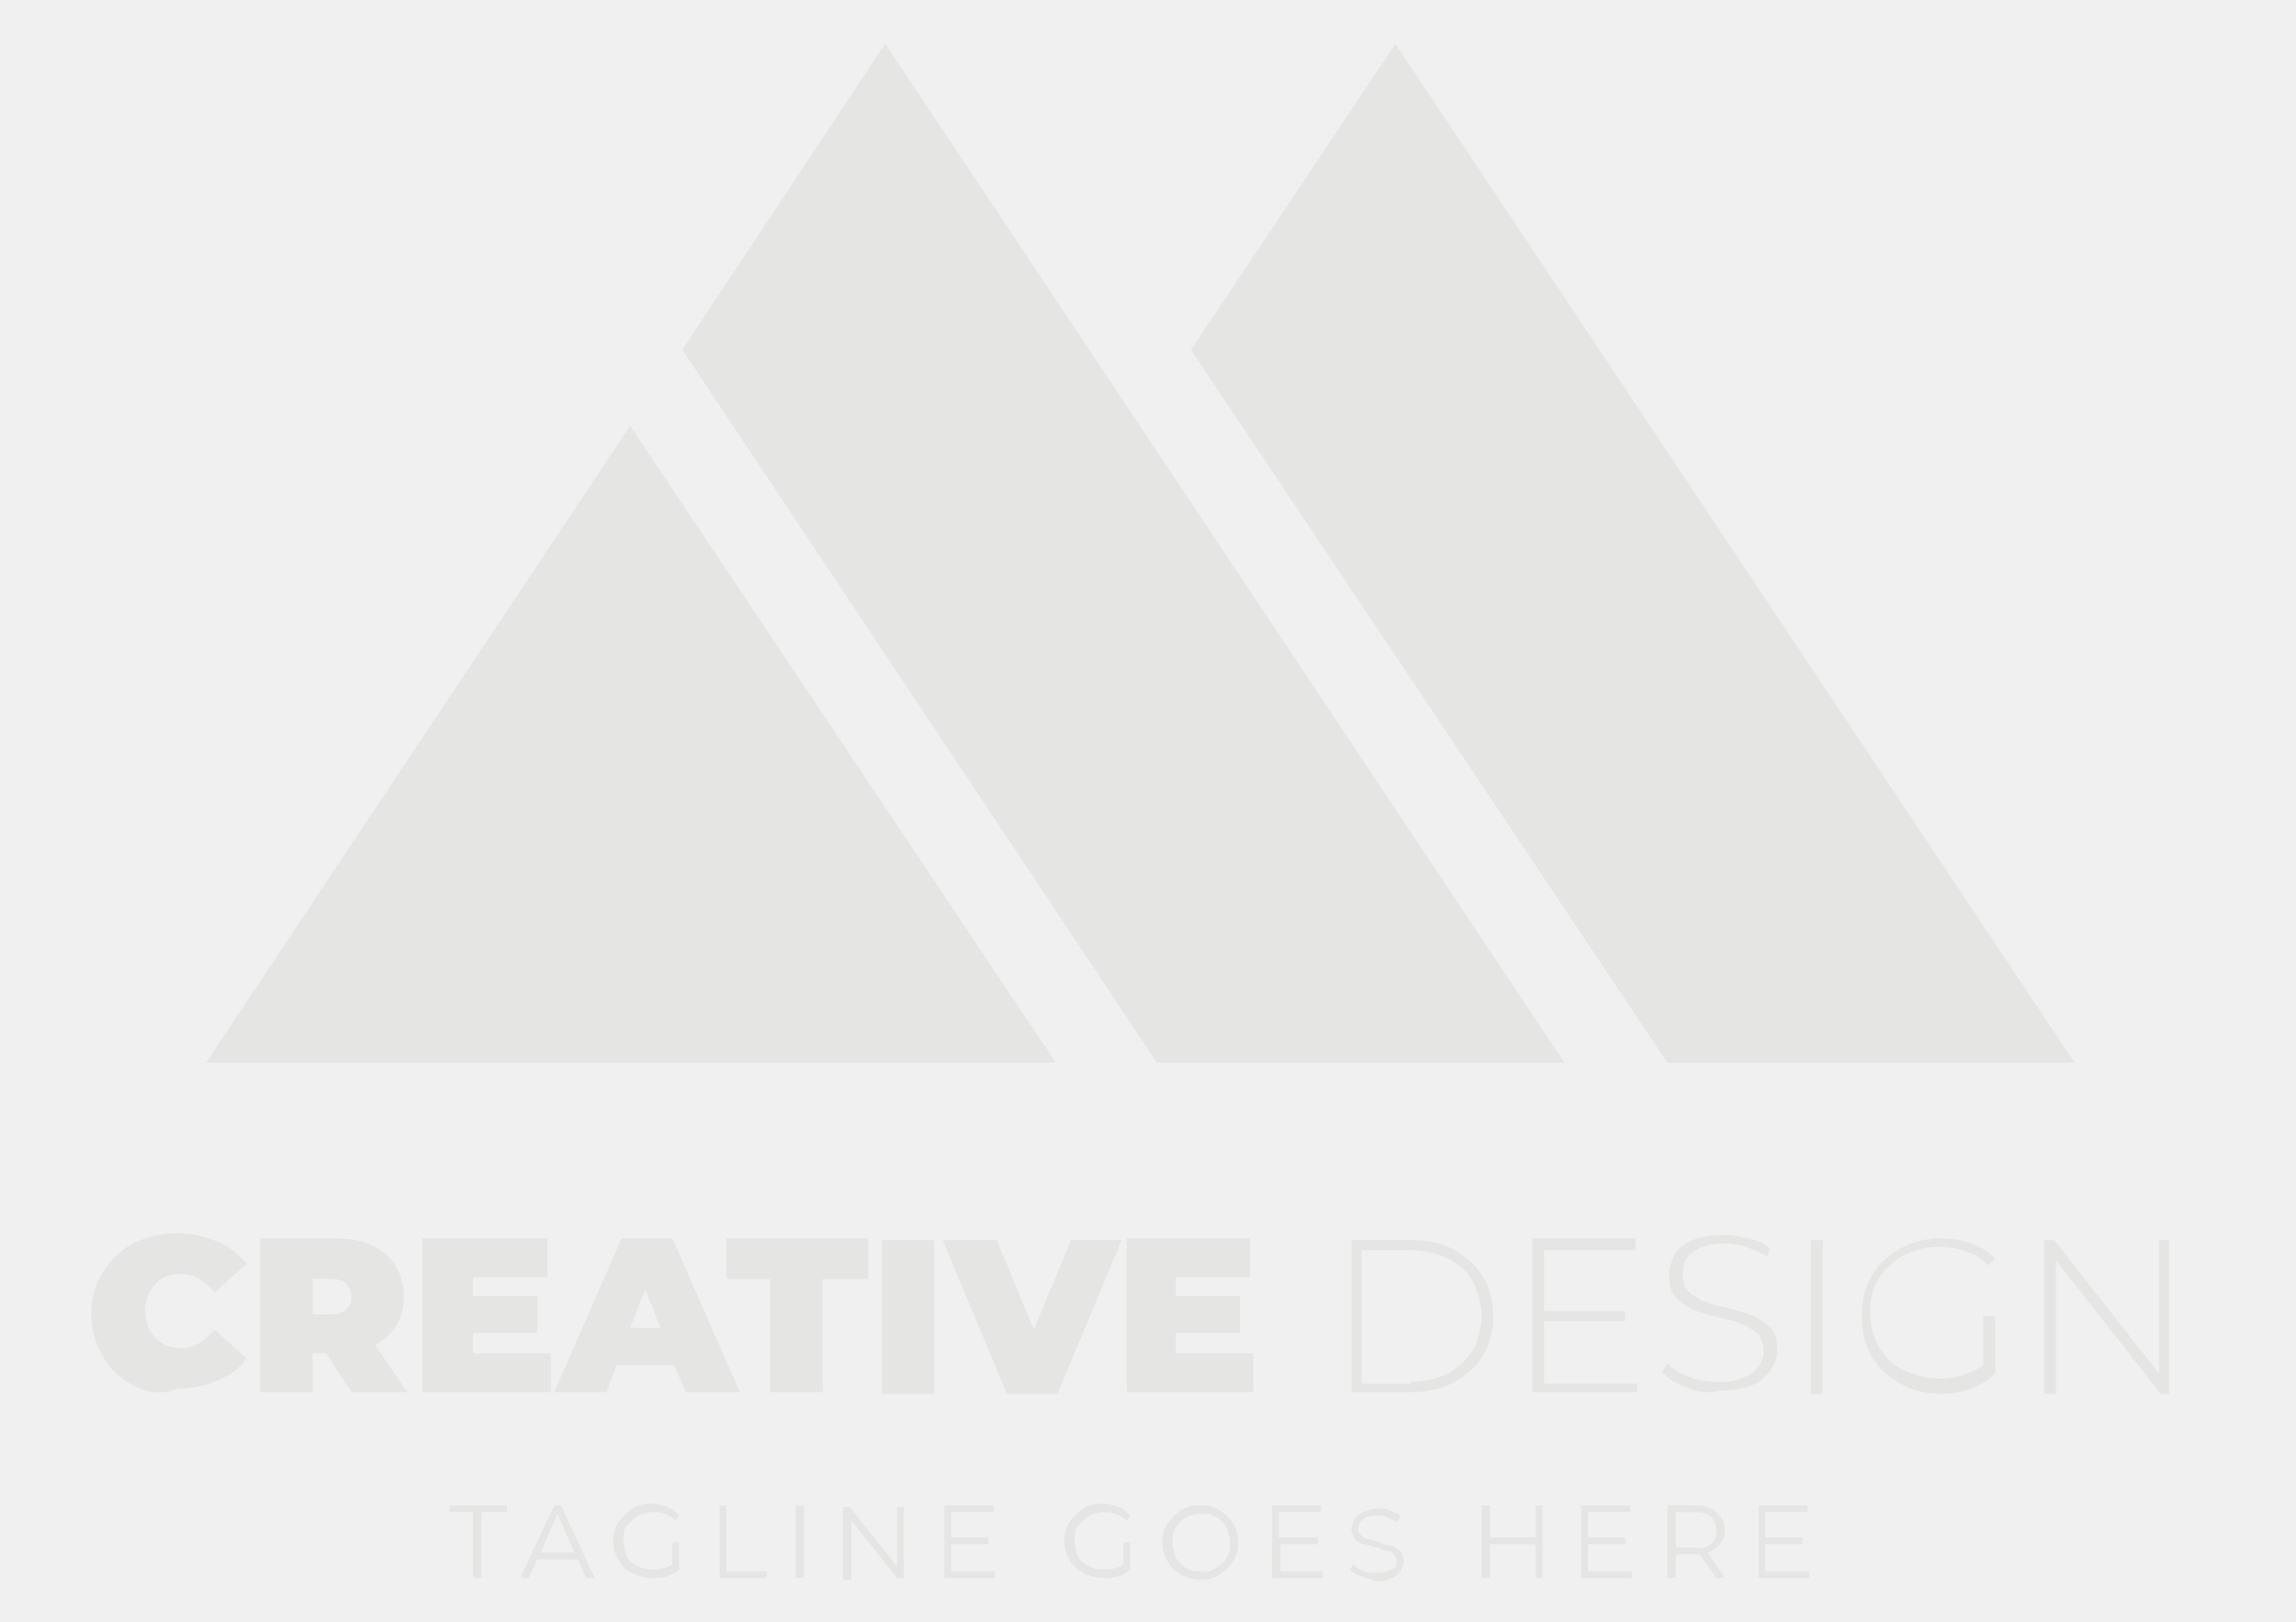
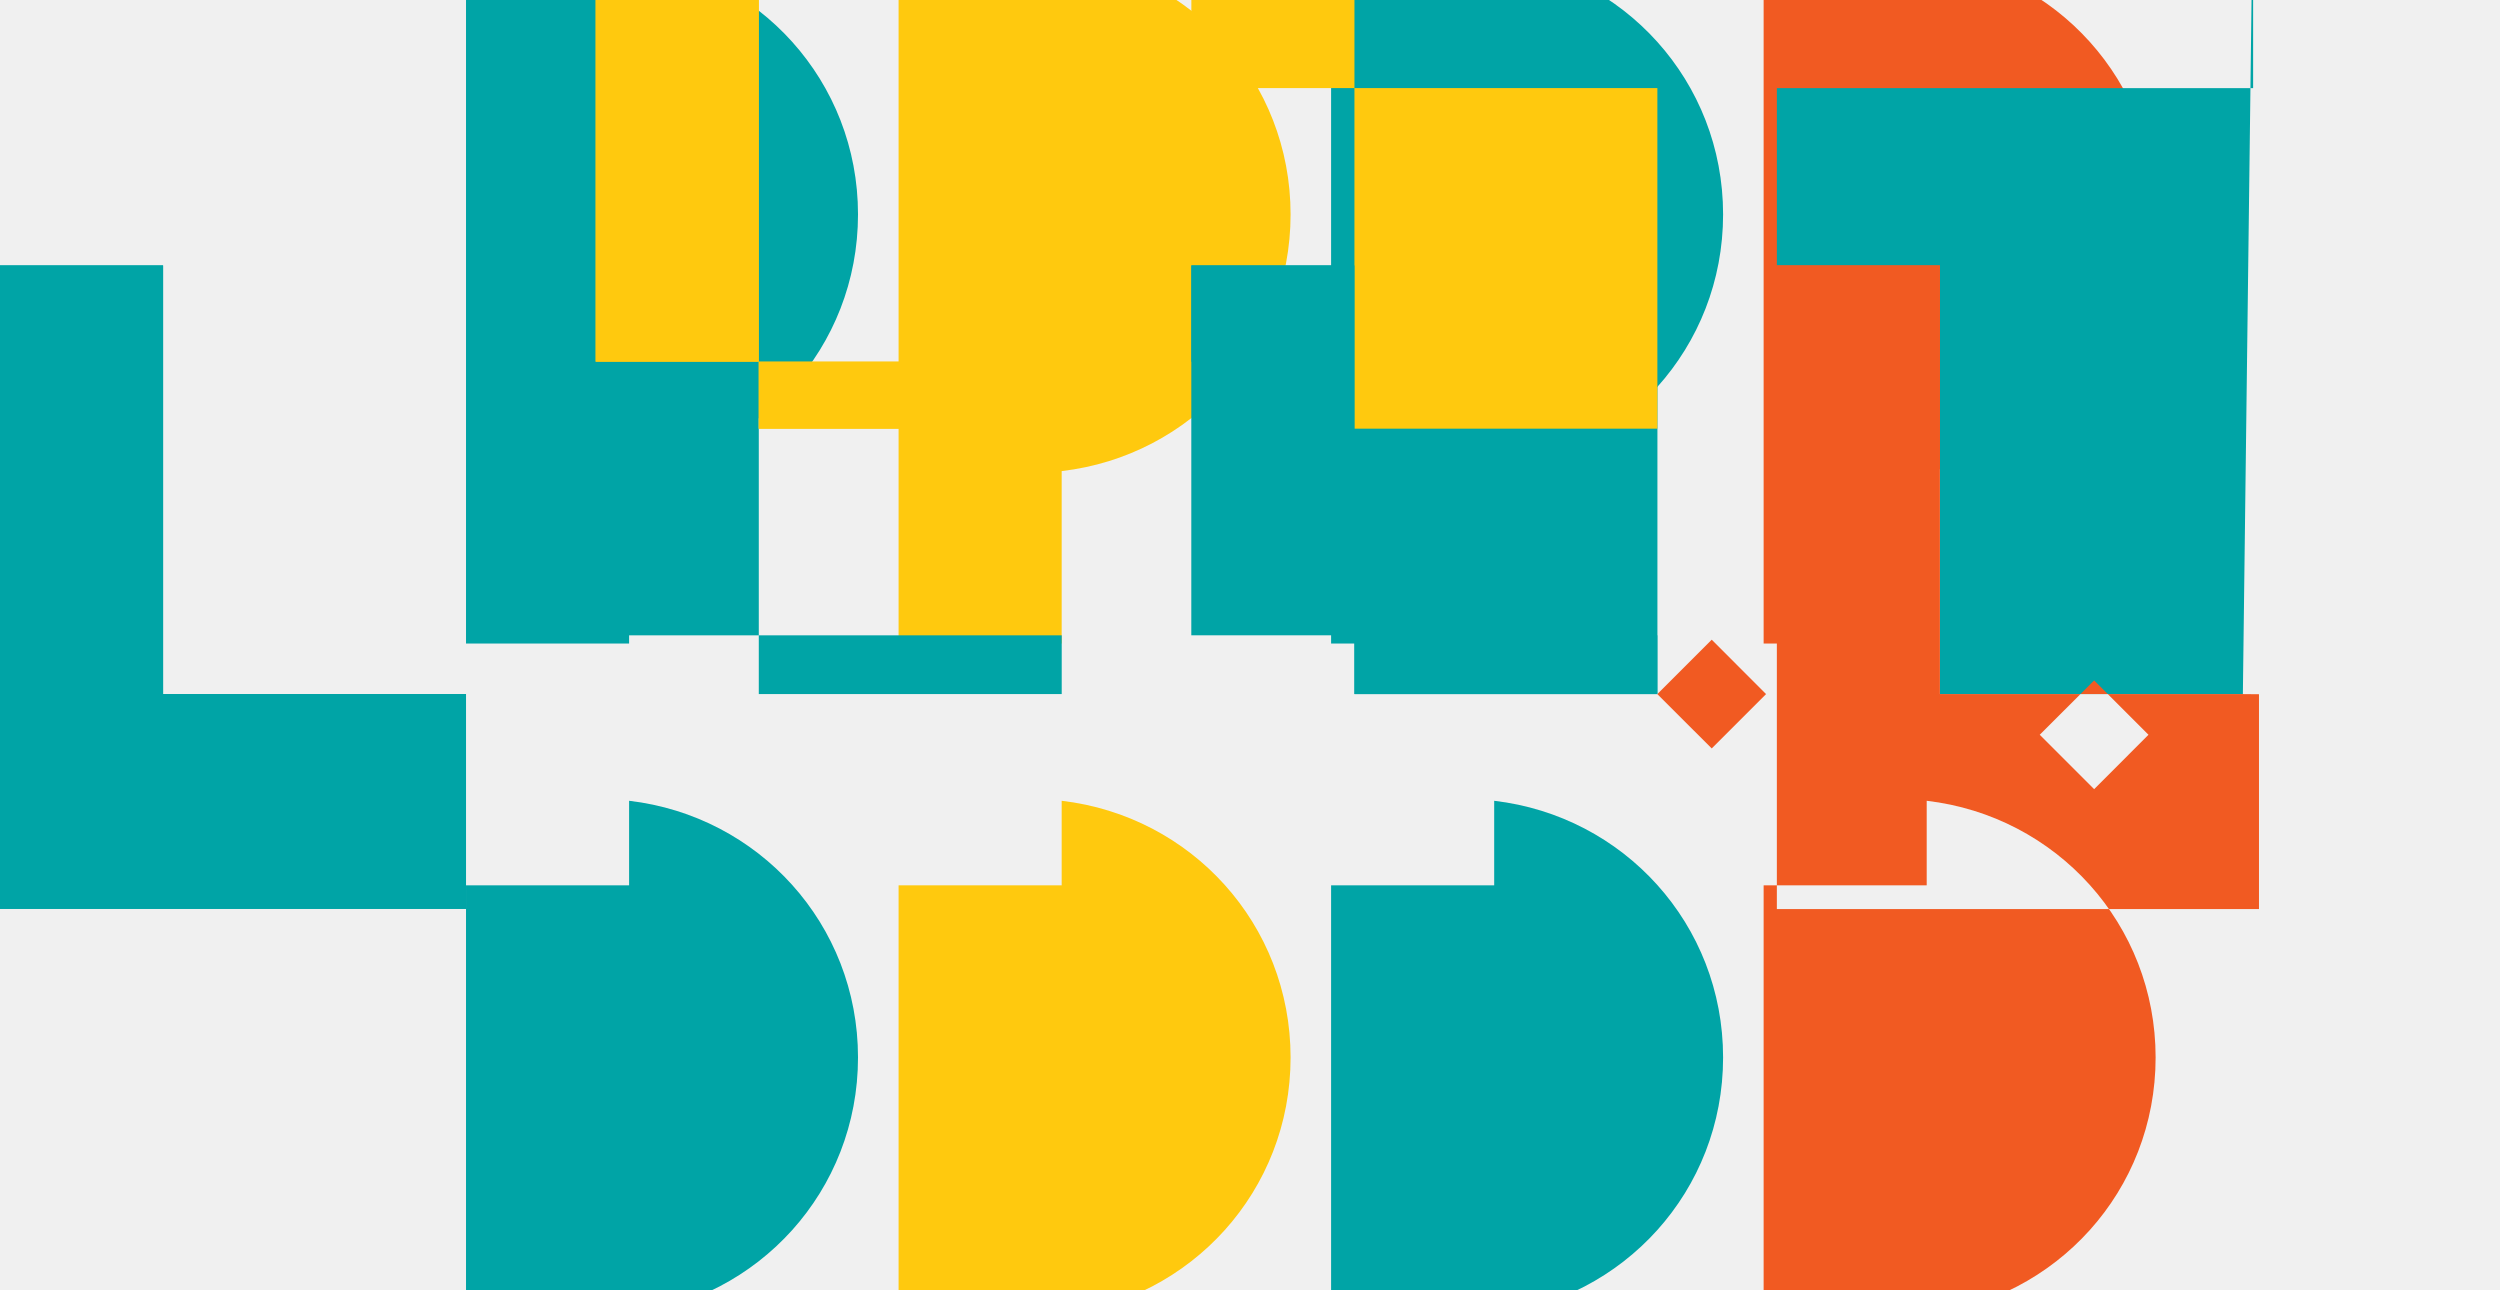
- <svg xmlns="http://www.w3.org/2000/svg" width="126" height="89" viewBox="0 0 126 89" fill="none">
-   <path d="M34.58 23.363L57.943 58.314H11.31L34.58 23.363Z" fill="#E5E5E4" />
-   <path d="M85.848 58.314H63.505L37.454 19.191L48.579 2.411L85.848 58.314Z" fill="#E5E5E4" />
-   <path d="M113.846 58.314H91.503L65.359 19.191L76.577 2.411L113.846 58.314Z" fill="#E5E5E4" />
-   <path d="M85.848 58.314H63.505L37.454 19.191L48.579 2.411L85.848 58.314Z" fill="#E5E5E4" />
-   <path d="M7.324 76.021C6.582 75.65 6.026 75.094 5.655 74.445C5.284 73.796 5.006 73.054 5.006 72.127C5.006 71.2 5.192 70.551 5.655 69.809C6.026 69.161 6.582 68.604 7.324 68.234C8.066 67.863 8.807 67.677 9.734 67.677C10.569 67.677 11.31 67.863 11.959 68.141C12.608 68.419 13.165 68.882 13.535 69.346L11.774 70.922C11.218 70.273 10.661 69.902 9.92 69.902C9.364 69.902 8.807 70.088 8.529 70.459C8.158 70.829 7.973 71.386 7.973 71.942C7.973 72.498 8.158 73.054 8.529 73.425C8.9 73.796 9.364 73.981 9.92 73.981C10.661 73.981 11.218 73.611 11.774 72.962L13.535 74.538C13.165 75.094 12.608 75.465 11.959 75.743C11.31 76.021 10.569 76.206 9.734 76.206C8.807 76.577 7.973 76.392 7.324 76.021Z" fill="#E5E5E4" />
-   <path d="M17.893 74.26H17.151V76.392H14.277V67.956H18.356C19.098 67.956 19.84 68.048 20.396 68.326C20.952 68.605 21.416 68.975 21.694 69.439C21.972 69.902 22.157 70.459 22.157 71.108C22.157 71.664 22.064 72.22 21.786 72.684C21.508 73.147 21.137 73.518 20.581 73.796L22.343 76.392H19.283L17.893 74.26ZM19.005 70.459C18.82 70.273 18.542 70.181 18.171 70.181H17.151V72.127H18.171C18.542 72.127 18.82 72.035 19.005 71.849C19.191 71.664 19.283 71.478 19.283 71.108C19.283 70.829 19.191 70.644 19.005 70.459Z" fill="#E5E5E4" />
-   <path d="M30.223 74.26V76.392H23.177V67.956H30.038V70.088H25.958V71.108H29.481V73.147H25.958V74.26H30.223Z" fill="#E5E5E4" />
-   <path d="M36.991 74.909H33.839L33.282 76.392H30.408L34.117 67.956H36.898L40.606 76.392H37.64L36.991 74.909ZM36.249 72.869L35.415 70.737L34.58 72.869H36.249Z" fill="#E5E5E4" />
-   <path d="M42.368 70.181H39.865V67.956H47.652V70.181H45.149V76.392H42.275V70.181H42.368Z" fill="#E5E5E4" />
-   <path d="M48.394 68.048H51.268V76.484H48.394V68.048Z" fill="#E5E5E4" />
-   <path d="M61.558 68.048L58.035 76.484H55.254L51.731 68.048H54.698L56.737 72.961L58.777 68.048H61.558Z" fill="#E5E5E4" />
-   <path d="M68.79 74.26V76.392H61.836V67.956H68.604V70.088H64.525V71.108H68.048V73.147H64.525V74.26H68.79Z" fill="#E5E5E4" />
-   <path d="M74.167 68.048H77.504C78.338 68.048 79.173 68.233 79.822 68.604C80.471 68.975 81.027 69.439 81.398 70.087C81.769 70.736 81.954 71.478 81.954 72.22C81.954 72.961 81.769 73.703 81.398 74.352C81.027 75.001 80.471 75.465 79.822 75.835C79.173 76.206 78.338 76.392 77.504 76.392H74.167V68.048ZM77.411 75.835C78.153 75.835 78.895 75.65 79.451 75.372C80.007 75.094 80.471 74.63 80.842 74.074C81.12 73.518 81.305 72.869 81.305 72.22C81.305 71.571 81.12 70.922 80.842 70.366C80.564 69.809 80.1 69.346 79.451 69.068C78.895 68.79 78.153 68.604 77.411 68.604H74.723V75.928H77.411V75.835Z" fill="#E5E5E4" />
-   <path d="M89.834 75.836V76.392H84.086V67.956H89.742V68.605H84.735V71.942H89.185V72.498H84.735V75.928H89.834V75.836Z" fill="#E5E5E4" />
-   <path d="M92.523 76.114C91.967 75.928 91.503 75.65 91.225 75.279L91.503 74.816C91.781 75.094 92.152 75.372 92.708 75.558C93.172 75.743 93.728 75.836 94.284 75.836C95.119 75.836 95.675 75.65 96.138 75.372C96.509 75.094 96.787 74.63 96.787 74.167C96.787 73.796 96.695 73.518 96.509 73.24C96.324 73.054 96.046 72.869 95.675 72.684C95.397 72.591 94.933 72.405 94.377 72.313C93.728 72.127 93.265 72.035 92.894 71.849C92.523 71.664 92.245 71.478 91.967 71.2C91.689 70.922 91.596 70.459 91.596 69.995C91.596 69.624 91.689 69.253 91.874 68.882C92.059 68.512 92.43 68.234 92.894 68.048C93.357 67.863 93.913 67.77 94.562 67.77C95.026 67.77 95.49 67.863 95.953 67.955C96.417 68.048 96.787 68.234 97.158 68.512L96.973 68.975C96.602 68.697 96.231 68.604 95.86 68.419C95.49 68.326 95.026 68.234 94.655 68.234C93.913 68.234 93.265 68.419 92.894 68.697C92.523 68.975 92.338 69.439 92.338 69.902C92.338 70.273 92.43 70.551 92.616 70.829C92.801 71.015 93.079 71.2 93.45 71.386C93.728 71.478 94.192 71.664 94.748 71.757C95.397 71.942 95.86 72.035 96.231 72.22C96.602 72.405 96.88 72.591 97.158 72.869C97.436 73.147 97.529 73.518 97.529 74.074C97.529 74.445 97.436 74.816 97.158 75.187C96.88 75.558 96.602 75.836 96.138 76.021C95.675 76.207 95.119 76.299 94.47 76.299C93.635 76.485 93.079 76.392 92.523 76.114Z" fill="#E5E5E4" />
-   <path d="M99.383 68.048H100.032V76.484H99.383V68.048Z" fill="#E5E5E4" />
-   <path d="M108.932 72.22H109.489V75.372C109.118 75.743 108.654 76.021 108.191 76.207C107.634 76.392 107.078 76.485 106.522 76.485C105.687 76.485 104.946 76.299 104.297 75.928C103.648 75.558 103.092 75.094 102.721 74.445C102.35 73.796 102.165 73.055 102.165 72.22C102.165 71.386 102.35 70.644 102.721 69.995C103.092 69.346 103.648 68.883 104.297 68.512C104.946 68.141 105.687 67.956 106.522 67.956C107.171 67.956 107.727 68.048 108.191 68.234C108.747 68.419 109.118 68.697 109.489 69.068L109.118 69.439C108.747 69.068 108.376 68.79 107.912 68.697C107.449 68.512 106.985 68.419 106.429 68.419C105.687 68.419 105.039 68.605 104.482 68.883C103.926 69.161 103.462 69.624 103.092 70.181C102.721 70.737 102.628 71.386 102.628 72.035C102.628 72.684 102.814 73.333 103.092 73.889C103.462 74.445 103.833 74.909 104.482 75.187C105.131 75.465 105.687 75.65 106.429 75.65C107.356 75.65 108.191 75.372 108.84 74.909V72.22H108.932Z" fill="#E5E5E4" />
-   <path d="M119.037 68.048V76.484H118.574L112.826 69.16V76.484H112.177V68.048H112.733L118.481 75.372V68.048H119.037Z" fill="#E5E5E4" />
-   <path d="M26.051 82.974H24.66V82.603H27.812V82.974H26.422V86.59H25.958V82.974H26.051Z" fill="#E5E5E4" />
-   <path d="M31.706 85.57H29.481L29.018 86.59H28.554L30.408 82.603H30.779L32.633 86.59H32.17L31.706 85.57ZM31.521 85.199L30.594 83.067L29.667 85.199H31.521Z" fill="#E5E5E4" />
-   <path d="M36.898 84.643H37.269V86.126C37.083 86.312 36.898 86.404 36.62 86.497C36.342 86.59 36.064 86.59 35.785 86.59C35.415 86.59 35.044 86.497 34.673 86.312C34.302 86.126 34.117 85.941 33.931 85.57C33.746 85.292 33.653 84.921 33.653 84.55C33.653 84.18 33.746 83.809 33.931 83.531C34.117 83.252 34.395 82.974 34.673 82.789C34.951 82.603 35.322 82.511 35.785 82.511C36.064 82.511 36.342 82.603 36.62 82.696C36.898 82.789 37.083 82.974 37.269 83.16L37.083 83.438C36.805 83.16 36.342 82.974 35.878 82.974C35.6 82.974 35.229 83.067 35.044 83.16C34.766 83.345 34.58 83.531 34.395 83.716C34.209 83.994 34.209 84.272 34.209 84.55C34.209 84.828 34.302 85.107 34.395 85.385C34.487 85.663 34.766 85.848 35.044 85.941C35.322 86.126 35.6 86.126 35.878 86.126C36.249 86.126 36.62 86.034 36.898 85.848V84.643Z" fill="#E5E5E4" />
-   <path d="M39.401 82.603H39.864V86.219H42.09V86.59H39.494V82.603H39.401Z" fill="#E5E5E4" />
-   <path d="M43.666 82.603H44.129V86.59H43.666V82.603Z" fill="#E5E5E4" />
-   <path d="M49.599 82.603V86.59H49.228L46.725 83.438V86.683H46.261V82.696H46.632L49.228 85.941V82.696H49.599V82.603Z" fill="#E5E5E4" />
-   <path d="M54.605 86.219V86.59H51.824V82.603H54.513V82.974H52.195V84.365H54.234V84.736H52.195V86.219H54.605Z" fill="#E5E5E4" />
-   <path d="M61.651 84.643H62.022V86.126C61.837 86.312 61.651 86.404 61.373 86.497C61.095 86.59 60.817 86.59 60.538 86.59C60.168 86.59 59.797 86.497 59.426 86.312C59.148 86.126 58.87 85.941 58.684 85.57C58.499 85.292 58.406 84.921 58.406 84.55C58.406 84.18 58.499 83.809 58.684 83.531C58.87 83.252 59.148 82.974 59.426 82.789C59.704 82.603 60.075 82.511 60.538 82.511C60.817 82.511 61.095 82.603 61.373 82.696C61.651 82.789 61.837 82.974 62.022 83.16L61.837 83.438C61.558 83.16 61.095 82.974 60.631 82.974C60.353 82.974 59.982 83.067 59.797 83.16C59.519 83.345 59.333 83.531 59.148 83.716C58.962 83.994 58.962 84.272 58.962 84.55C58.962 84.828 59.055 85.107 59.148 85.385C59.241 85.663 59.519 85.848 59.797 85.941C60.075 86.126 60.353 86.126 60.631 86.126C61.002 86.126 61.373 86.034 61.651 85.848V84.643Z" fill="#E5E5E4" />
-   <path d="M64.803 86.405C64.525 86.219 64.247 86.034 64.061 85.663C63.876 85.385 63.783 85.014 63.783 84.643C63.783 84.272 63.876 83.901 64.061 83.623C64.247 83.345 64.525 83.067 64.803 82.882C65.081 82.696 65.452 82.603 65.916 82.603C66.286 82.603 66.657 82.696 66.935 82.882C67.213 83.067 67.492 83.252 67.677 83.623C67.862 83.901 67.955 84.272 67.955 84.643C67.955 85.014 67.862 85.385 67.677 85.663C67.492 85.941 67.213 86.219 66.935 86.405C66.657 86.59 66.286 86.683 65.916 86.683C65.452 86.683 65.174 86.59 64.803 86.405ZM66.75 86.034C67.028 85.848 67.213 85.663 67.306 85.478C67.492 85.199 67.492 84.921 67.492 84.643C67.492 84.365 67.399 84.087 67.306 83.809C67.121 83.531 66.935 83.345 66.75 83.252C66.472 83.067 66.194 83.067 65.916 83.067C65.638 83.067 65.359 83.16 65.081 83.252C64.803 83.438 64.618 83.623 64.525 83.809C64.34 84.087 64.34 84.365 64.34 84.643C64.34 84.921 64.432 85.199 64.525 85.478C64.71 85.756 64.896 85.941 65.081 86.034C65.359 86.219 65.638 86.219 65.916 86.219C66.194 86.312 66.472 86.219 66.75 86.034Z" fill="#E5E5E4" />
-   <path d="M72.591 86.219V86.59H69.809V82.603H72.498V82.974H70.18V84.365H72.312V84.736H70.273V86.219H72.591Z" fill="#E5E5E4" />
-   <path d="M74.723 86.497C74.445 86.405 74.259 86.312 74.074 86.127L74.259 85.848C74.445 86.034 74.63 86.127 74.816 86.219C75.094 86.312 75.279 86.312 75.557 86.312C75.928 86.312 76.206 86.219 76.392 86.127C76.577 86.034 76.67 85.848 76.67 85.663C76.67 85.478 76.577 85.385 76.484 85.292C76.392 85.2 76.299 85.107 76.114 85.107C75.928 85.014 75.743 85.014 75.557 84.921C75.279 84.829 75.001 84.736 74.816 84.736C74.63 84.736 74.445 84.55 74.352 84.458C74.259 84.272 74.167 84.087 74.167 83.902C74.167 83.716 74.259 83.531 74.352 83.345C74.445 83.16 74.63 83.067 74.816 82.975C75.001 82.882 75.279 82.789 75.65 82.789C75.835 82.789 76.114 82.789 76.299 82.882C76.484 82.975 76.67 83.067 76.855 83.16L76.67 83.531C76.484 83.438 76.299 83.345 76.114 83.253C75.928 83.16 75.743 83.16 75.557 83.16C75.186 83.16 74.908 83.253 74.816 83.345C74.723 83.438 74.537 83.623 74.537 83.902C74.537 84.087 74.63 84.18 74.723 84.272C74.816 84.365 74.908 84.458 75.094 84.458C75.279 84.458 75.465 84.55 75.65 84.643C75.928 84.736 76.206 84.829 76.392 84.829C76.577 84.921 76.763 85.014 76.855 85.107C76.948 85.292 77.041 85.478 77.041 85.663C77.041 85.848 76.948 86.034 76.855 86.219C76.763 86.405 76.577 86.497 76.392 86.59C76.206 86.683 75.928 86.775 75.557 86.775C75.279 86.683 75.001 86.59 74.723 86.497Z" fill="#E5E5E4" />
-   <path d="M84.643 82.603V86.59H84.272V84.736H81.769V86.59H81.305V82.603H81.769V84.365H84.272V82.603H84.643Z" fill="#E5E5E4" />
-   <path d="M89.556 86.219V86.59H86.775V82.603H89.463V82.974H87.146V84.365H89.185V84.736H87.146V86.219H89.556Z" fill="#E5E5E4" />
-   <path d="M94.192 86.59L93.265 85.292C93.172 85.292 93.079 85.292 92.987 85.292H91.967V86.59H91.503V82.603H92.987C93.45 82.603 93.913 82.696 94.192 82.974C94.47 83.252 94.655 83.531 94.655 83.994C94.655 84.272 94.562 84.55 94.377 84.736C94.192 84.921 94.006 85.107 93.728 85.199L94.655 86.59H94.192ZM93.913 84.736C94.099 84.55 94.192 84.272 94.192 83.994C94.192 83.716 94.099 83.438 93.913 83.252C93.728 83.067 93.45 82.974 92.987 82.974H91.967V84.921H92.987C93.357 85.014 93.635 84.921 93.913 84.736Z" fill="#E5E5E4" />
-   <path d="M99.291 86.219V86.59H96.509V82.603H99.198V82.974H96.88V84.365H98.92V84.736H96.88V86.219H99.291Z" fill="#E5E5E4" />
+ <svg xmlns="http://www.w3.org/2000/svg" fill="none" viewBox="0 0 512 264">
+   <g clip-path="url(#a)">
+     <path fill="#00A4A6" d="M128.84 41.34V0h-33.4v131.79h33.4V96.48c26.54-3.1 46.88-25.29 46.88-52.57 0-27.27-20.34-49.47-46.88-52.57Z" />
+     <path fill="#FFC90E" d="M217.43 41.34V0h-33.4v131.79h33.4V96.48c26.54-3.1 46.88-25.29 46.88-52.57 0-27.27-20.34-49.47-46.88-52.57Z" />
+     <path fill="#00A4A6" d="M306.01 41.34V0h-33.4v131.79h33.4V96.48c26.54-3.1 46.88-25.29 46.88-52.57 0-27.27-20.34-49.47-46.88-52.57Z" />
+     <path fill="#F15A22" d="M394.59 41.34V0h-33.4v131.79h33.4V96.48c26.54-3.1 46.88-25.29 46.88-52.57 0-27.27-20.34-49.47-46.88-52.57Z" />
+     <path fill="#00A4A6" d="M95.44 142.15v43.99H0V54.36h33.4v87.79h62.04Zm122-56.03v43.99h-95.44V54.36h33.4v87.79h62.04Zm122-56.03v43.99h-95.44V54.36h33.4v87.79h62.04Zm122-56.03v43.99H363.9V54.36h33.39v87.79h62.05Z" />
+     <path fill="#FFC90E" d="M217.43 30.08v43.99h-95.44V0h33.4v87.79h62.04Zm122-56.03v43.99h-95.44V0h33.4v87.79h62.04Z" />
+     <path fill="#F15A22" d="m339.42 142.15 11.14 11.13 11.13-11.13-11.13-11.14-11.14 11.14Z" />
+   </g>
+   <g fill="#00A4A6">
+     <path d="M128.84 222.66V181.32h-33.4v131.79h33.4v-43.96c26.54-3.1 46.88-25.29 46.88-52.58 0-27.27-20.34-49.46-46.88-52.57Z" />
+     <path d="M95.44 142.15v43.99H0V54.36h33.4v87.79h62.04Z" />
+   </g>
+   <g fill="#FFC90E">
+     <path d="M217.43 222.66V181.32h-33.4v131.79h33.4v-43.96c26.54-3.1 46.88-25.29 46.88-52.58 0-27.27-20.34-49.46-46.88-52.57Z" />
+     <path d="M217.43 30.08v43.99h-95.44V0h33.4v87.79h62.04Z" />
+   </g>
+   <g fill="#00A4A6">
+     <path d="M306.01 222.66V181.32h-33.4v131.79h33.4v-43.96c26.54-3.1 46.88-25.29 46.88-52.58 0-27.27-20.34-49.46-46.88-52.57Z" />
+     <path d="M339.42 86.12v43.99h-95.44V54.36h33.4v87.79h62.04Z" />
+   </g>
+   <path fill="#F15A22" d="M394.59 222.66V181.32h-33.4v131.79h33.4v-43.96c26.54-3.1 46.88-25.29 46.88-52.58 0-27.27-20.34-49.46-46.88-52.57Zm68.05-80.48v43.99H363.9V54.36h33.39v87.79h62.05Zm-22.63 8.3-11.13-11.13-11.14 11.13 11.14 11.14 11.13-11.14Z" />
+   <defs>
+     <clipPath id="a">
+       <path fill="#fff" d="M0 0h512v263.11H0z" />
+     </clipPath>
+   </defs>
</svg>
